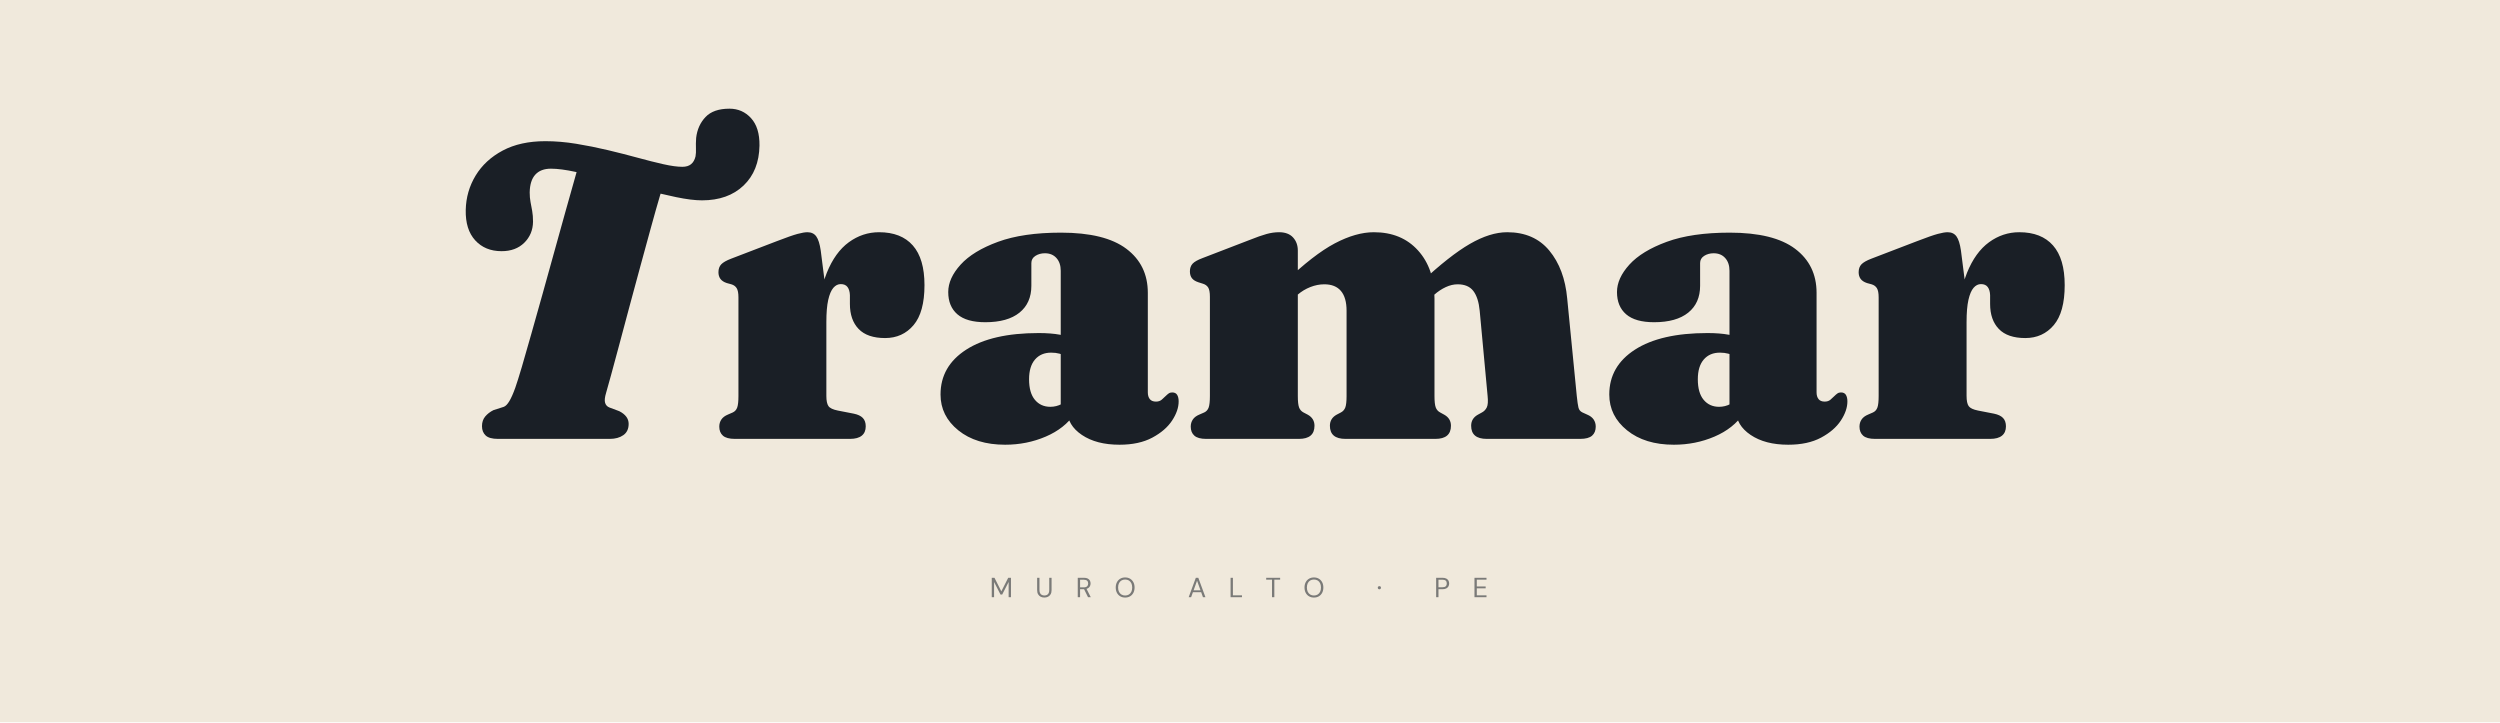
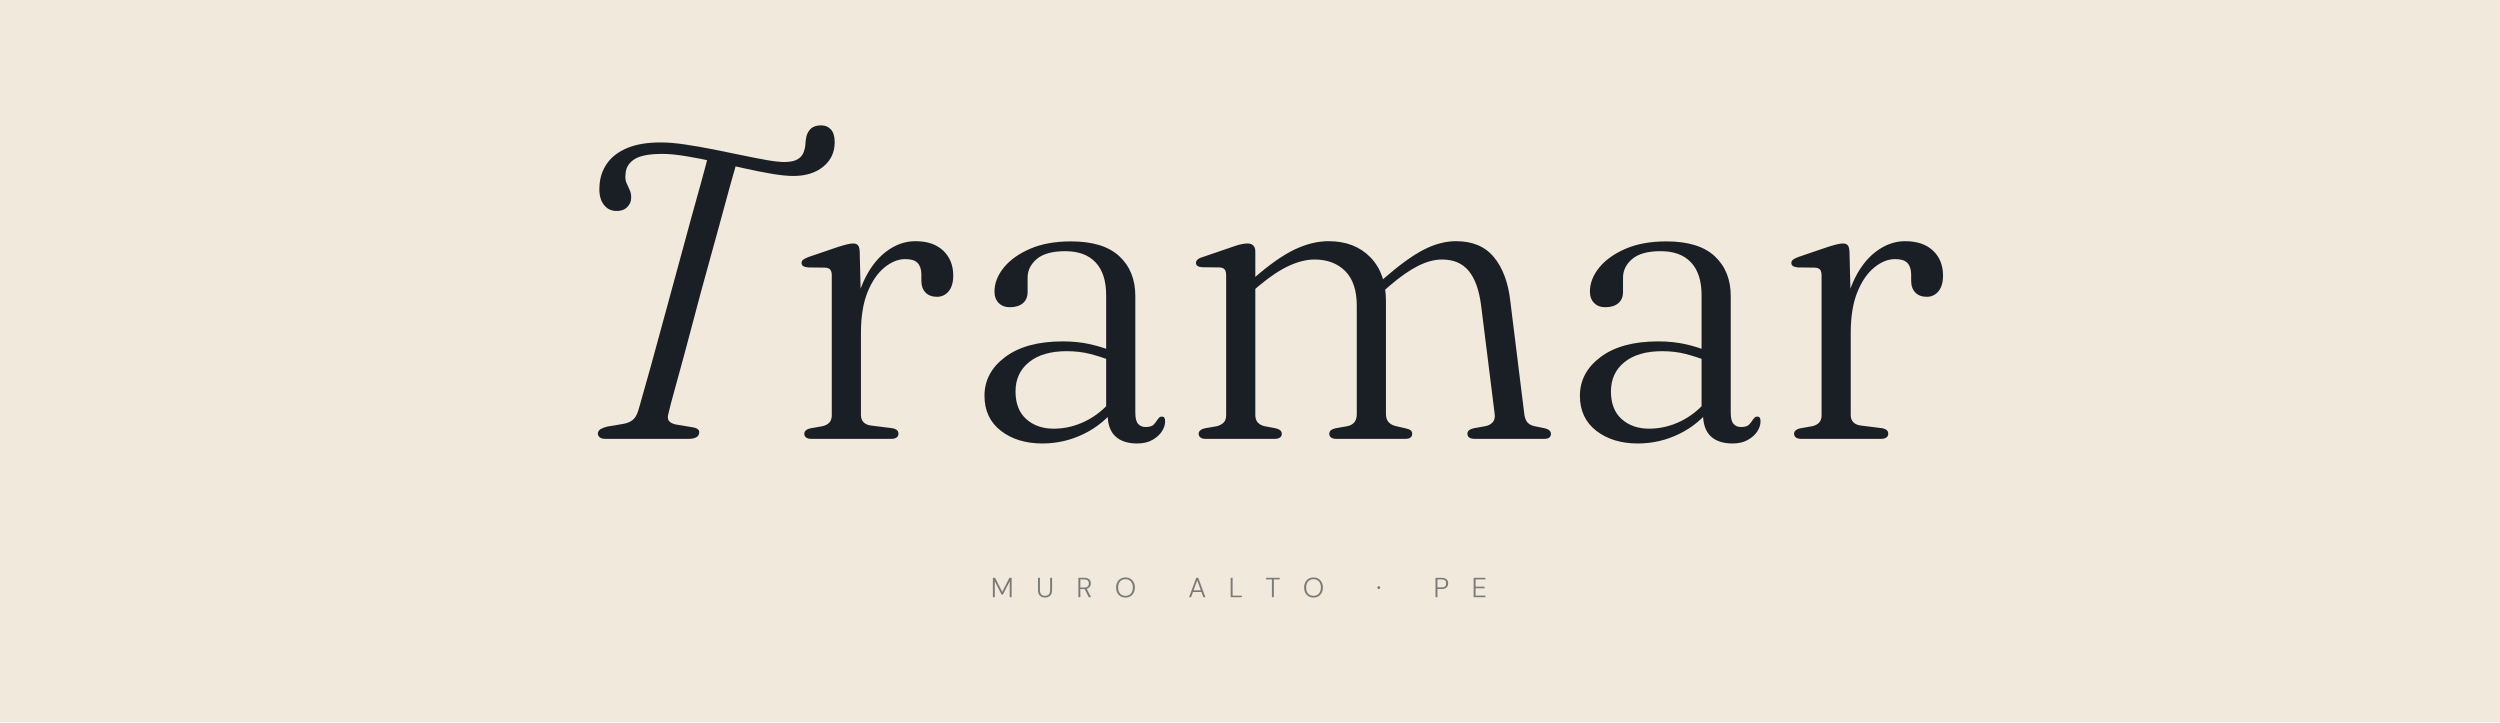
<svg xmlns="http://www.w3.org/2000/svg" viewBox="0 0 900 260" width="900" height="260">
  <rect width="900" height="260" fill="#F0E9DC" />
  <g fill="#1A1F26">
-     <g transform="translate(154.99,158.00) scale(0.075)">
-       <path d="M551 -1429Q623 -1429 699.5 -1416.5Q776 -1404 851.5 -1386.0Q927 -1368 994.5 -1349.5Q1062 -1331 1117.5 -1318.5Q1173 -1306 1209 -1306Q1235 -1306 1250.5 -1318.5Q1266 -1331 1272 -1356Q1275 -1373 1274.0 -1394.5Q1273 -1416 1275 -1445Q1282 -1505 1320.0 -1545.0Q1358 -1585 1435 -1585Q1497 -1585 1538.5 -1539.5Q1580 -1494 1579 -1408Q1577 -1287 1502.5 -1216.0Q1428 -1145 1303 -1145Q1253 -1145 1178.5 -1160.5Q1104 -1176 1019.5 -1198.5Q935 -1221 851.5 -1243.5Q768 -1266 696.5 -1281.5Q625 -1297 578 -1297Q529 -1297 503.0 -1268.5Q477 -1240 476 -1183Q476 -1158 480.0 -1137.0Q484 -1116 488.0 -1094.0Q492 -1072 492 -1042Q491 -982 450.0 -941.5Q409 -901 341 -901Q262 -901 214.5 -953.0Q167 -1005 169 -1099Q171 -1189 216.5 -1264.0Q262 -1339 346.5 -1384.0Q431 -1429 551 -1429ZM843 -222Q833 -189 838.0 -173.0Q843 -157 858 -151L906 -133Q951 -110 951 -72Q951 -36 925.5 -18.0Q900 0 860 0H324Q282 0 264.5 -16.5Q247 -33 247 -61Q247 -89 262.5 -107.5Q278 -126 302 -138L352 -154Q365 -159 378.5 -181.5Q392 -204 407 -246Q418 -277 438.0 -344.5Q458 -412 483.5 -503.0Q509 -594 538.0 -696.5Q567 -799 595.0 -901.5Q623 -1004 648.5 -1094.0Q674 -1184 692.5 -1250.0Q711 -1316 719 -1344L1133 -1265Q1121 -1234 1101.5 -1168.0Q1082 -1102 1058.0 -1014.5Q1034 -927 1007.0 -828.0Q980 -729 954.0 -632.0Q928 -535 905.5 -450.5Q883 -366 866.5 -306.0Q850 -246 843 -222Z" />
+     <g transform="translate(198.04,158.00) scale(0.075)">
+       <path d="M531 -1423Q581 -1423 645.5 -1413.5Q710 -1404 781.0 -1390.0Q852 -1376 918.5 -1362.0Q985 -1348 1039.0 -1338.5Q1093 -1329 1123 -1329Q1164 -1329 1186.0 -1341.0Q1208 -1353 1217 -1376Q1224 -1394 1225.0 -1411.5Q1226 -1429 1229 -1445Q1233 -1471 1250.5 -1488.0Q1268 -1505 1301 -1505Q1330 -1505 1348.0 -1485.0Q1366 -1465 1366 -1424Q1366 -1352 1311.5 -1307.0Q1257 -1262 1167 -1262Q1126 -1262 1064.0 -1272.5Q1002 -1283 930.5 -1299.0Q859 -1315 786.5 -1331.0Q714 -1347 649.5 -1357.5Q585 -1368 539 -1368Q442 -1368 402.5 -1341.0Q363 -1314 362 -1269Q359 -1247 366.5 -1229.0Q374 -1211 382.0 -1194.5Q390 -1178 389 -1156Q389 -1131 369.5 -1112.0Q350 -1093 317 -1094Q278 -1095 255.5 -1127.0Q233 -1159 237 -1214Q240 -1275 273.5 -1322.5Q307 -1370 371.0 -1396.5Q435 -1423 531 -1423ZM568 -122Q561 -97 571.0 -85.5Q581 -74 604 -69L688 -55Q721 -48 715 -26Q713 -13 699.5 -6.5Q686 0 663 0H267Q247 0 238.0 -7.5Q229 -15 229 -27Q231 -40 242.5 -47.0Q254 -54 274 -59L351 -72Q379 -77 396.0 -90.5Q413 -104 423 -135Q436 -182 458.0 -258.5Q480 -335 506.0 -431.5Q532 -528 561.5 -634.5Q591 -741 620.0 -849.5Q649 -958 676.5 -1057.0Q704 -1156 726.5 -1237.0Q749 -1318 762 -1372L901 -1346Q885 -1292 862.5 -1210.0Q840 -1128 813.0 -1028.5Q786 -929 756.0 -821.5Q726 -714 698.0 -607.5Q670 -501 644.5 -406.5Q619 -312 598.5 -238.5Q578 -165 568 -122Z" />
    </g>
-     <g transform="translate(154.99,158.00) scale(0.075)">
-       <path d="M1862 -546Q1862 -698 1902.0 -797.0Q1942 -896 2008.0 -944.0Q2074 -992 2153 -992Q2259 -992 2315.0 -928.5Q2371 -865 2371 -738Q2371 -608 2318.5 -546.0Q2266 -484 2182 -484Q2097 -484 2055.0 -527.5Q2013 -571 2013 -648V-690Q2012 -715 2001.5 -729.0Q1991 -743 1969 -743Q1949 -743 1933.5 -725.0Q1918 -707 1909.0 -667.5Q1900 -628 1900 -561ZM1873 -904 1900 -692V-206Q1900 -172 1910.0 -157.5Q1920 -143 1955 -136L2032 -121Q2061 -115 2075.0 -100.5Q2089 -86 2089 -60Q2089 -31 2070.0 -15.5Q2051 0 2013 0H1461Q1421 0 1403.5 -15.5Q1386 -31 1386 -59Q1386 -78 1396.0 -93.0Q1406 -108 1428 -117L1451 -127Q1466 -134 1472.0 -150.5Q1478 -167 1478 -206V-679Q1478 -710 1469.5 -723.5Q1461 -737 1444 -742L1422 -748Q1401 -755 1391.5 -768.0Q1382 -781 1382 -800Q1382 -824 1395.5 -838.0Q1409 -852 1443 -865L1662 -949Q1732 -976 1762.0 -984.0Q1792 -992 1809 -992Q1837 -992 1851.5 -972.0Q1866 -952 1873 -904Z M3057 -136V-159H3025V-807Q3025 -845 3004.5 -868.0Q2984 -891 2949 -891Q2923 -891 2903.5 -878.5Q2884 -866 2884 -844V-735Q2884 -652 2827.0 -606.0Q2770 -560 2663 -560Q2573 -560 2529.0 -598.0Q2485 -636 2485 -705Q2485 -771 2544.5 -836.5Q2604 -902 2724.0 -946.0Q2844 -990 3026 -990Q3237 -990 3340.0 -912.5Q3443 -835 3443 -701V-223Q3443 -203 3452.5 -191.0Q3462 -179 3482 -179Q3499 -179 3509.5 -188.0Q3520 -197 3529 -206Q3536 -213 3543.0 -218.0Q3550 -223 3560 -223Q3577 -223 3584.0 -211.0Q3591 -199 3591 -180Q3591 -136 3559.5 -88.0Q3528 -40 3464.5 -6.0Q3401 28 3307 28Q3196 28 3126.5 -19.0Q3057 -66 3057 -136ZM2448 -213Q2448 -349 2571.5 -428.5Q2695 -508 2919 -508Q2978 -508 3021.5 -500.0Q3065 -492 3093 -477L3059 -392Q3038 -404 3019.5 -409.0Q3001 -414 2979 -414Q2930 -414 2901.5 -381.0Q2873 -348 2873 -286Q2873 -221 2901.0 -187.5Q2929 -154 2975 -154Q3004 -154 3029.5 -167.5Q3055 -181 3068 -199L3092 -121Q3044 -50 2953.0 -11.0Q2862 28 2758 28Q2619 28 2533.5 -41.0Q2448 -110 2448 -213Z M4163 -904V-206Q4163 -167 4169.0 -151.0Q4175 -135 4190 -127L4211 -116Q4243 -98 4243 -63Q4243 0 4168 0H3723Q3684 0 3666.5 -15.5Q3649 -31 3649 -59Q3649 -78 3659.0 -93.0Q3669 -108 3691 -117L3714 -127Q3729 -134 3735.0 -150.5Q3741 -167 3741 -206V-682Q3741 -714 3732.5 -727.0Q3724 -740 3707 -745L3685 -752Q3664 -759 3654.5 -771.5Q3645 -784 3645 -804Q3645 -827 3658.0 -841.0Q3671 -855 3706 -868L3932 -955Q3982 -975 4013.0 -983.5Q4044 -992 4073 -992Q4117 -992 4140.0 -967.0Q4163 -942 4163 -904ZM4127 -660 4068 -723 4099 -751Q4239 -885 4340.5 -938.5Q4442 -992 4528 -992Q4661 -992 4740.0 -904.5Q4819 -817 4819 -674V-206Q4819 -167 4825.0 -151.0Q4831 -135 4846 -127L4866 -116Q4898 -98 4898 -63Q4898 0 4823 0H4392Q4317 0 4317 -63Q4317 -98 4349 -116L4370 -127Q4385 -135 4391.0 -151.0Q4397 -167 4397 -206V-615Q4397 -678 4370.0 -710.0Q4343 -742 4290 -742Q4257 -742 4223.5 -729.0Q4190 -716 4162 -692ZM4783 -660 4724 -723 4754 -751Q4892 -880 4989.0 -936.0Q5086 -992 5168 -992Q5297 -992 5370.0 -904.0Q5443 -816 5456 -674L5502 -206Q5506 -167 5510.0 -150.5Q5514 -134 5529 -127L5551 -117Q5573 -108 5583.0 -93.0Q5593 -78 5593 -59Q5593 -31 5575.5 -15.5Q5558 0 5518 0H5070Q4995 0 4995 -63Q4995 -98 5027 -116L5047 -127Q5062 -135 5070.0 -151.0Q5078 -167 5074 -206L5036 -615Q5030 -678 5005.5 -710.0Q4981 -742 4930 -742Q4902 -742 4873.0 -728.5Q4844 -715 4818 -692Z M6267 -136V-159H6235V-807Q6235 -845 6214.5 -868.0Q6194 -891 6159 -891Q6133 -891 6113.5 -878.5Q6094 -866 6094 -844V-735Q6094 -652 6037.0 -606.0Q5980 -560 5873 -560Q5783 -560 5739.0 -598.0Q5695 -636 5695 -705Q5695 -771 5754.5 -836.5Q5814 -902 5934.0 -946.0Q6054 -990 6236 -990Q6447 -990 6550.0 -912.5Q6653 -835 6653 -701V-223Q6653 -203 6662.5 -191.0Q6672 -179 6692 -179Q6709 -179 6719.5 -188.0Q6730 -197 6739 -206Q6746 -213 6753.0 -218.0Q6760 -223 6770 -223Q6787 -223 6794.0 -211.0Q6801 -199 6801 -180Q6801 -136 6769.5 -88.0Q6738 -40 6674.5 -6.0Q6611 28 6517 28Q6406 28 6336.5 -19.0Q6267 -66 6267 -136ZM5658 -213Q5658 -349 5781.5 -428.5Q5905 -508 6129 -508Q6188 -508 6231.5 -500.0Q6275 -492 6303 -477L6269 -392Q6248 -404 6229.5 -409.0Q6211 -414 6189 -414Q6140 -414 6111.5 -381.0Q6083 -348 6083 -286Q6083 -221 6111.0 -187.5Q6139 -154 6185 -154Q6214 -154 6239.5 -167.5Q6265 -181 6278 -199L6302 -121Q6254 -50 6163.0 -11.0Q6072 28 5968 28Q5829 28 5743.5 -41.0Q5658 -110 5658 -213Z M7335 -546Q7335 -698 7375.0 -797.0Q7415 -896 7481.0 -944.0Q7547 -992 7626 -992Q7732 -992 7788.0 -928.5Q7844 -865 7844 -738Q7844 -608 7791.5 -546.0Q7739 -484 7655 -484Q7570 -484 7528.0 -527.5Q7486 -571 7486 -648V-690Q7485 -715 7474.5 -729.0Q7464 -743 7442 -743Q7422 -743 7406.5 -725.0Q7391 -707 7382.0 -667.5Q7373 -628 7373 -561ZM7346 -904 7373 -692V-206Q7373 -172 7383.0 -157.5Q7393 -143 7428 -136L7505 -121Q7534 -115 7548.0 -100.5Q7562 -86 7562 -60Q7562 -31 7543.0 -15.5Q7524 0 7486 0H6934Q6894 0 6876.5 -15.5Q6859 -31 6859 -59Q6859 -78 6869.0 -93.0Q6879 -108 6901 -117L6924 -127Q6939 -134 6945.0 -150.5Q6951 -167 6951 -206V-679Q6951 -710 6942.5 -723.5Q6934 -737 6917 -742L6895 -748Q6874 -755 6864.5 -768.0Q6855 -781 6855 -800Q6855 -824 6868.5 -838.0Q6882 -852 6916 -865L7135 -949Q7205 -976 7235.0 -984.0Q7265 -992 7282 -992Q7310 -992 7324.5 -972.0Q7339 -952 7346 -904Z" />
+     <g transform="translate(198.04,158.00) scale(0.075)">
+       <path d="M1459 -513Q1459 -652 1501.5 -749.0Q1544 -846 1611.0 -897.5Q1678 -949 1753 -949Q1839 -949 1887.0 -903.5Q1935 -858 1935 -784Q1935 -735 1913.0 -708.5Q1891 -682 1857 -682Q1822 -682 1802.0 -702.5Q1782 -723 1782 -760V-792Q1781 -827 1763.5 -845.0Q1746 -863 1705 -863Q1654 -863 1604.5 -822.5Q1555 -782 1523.5 -704.0Q1492 -626 1492 -508ZM1486 -899 1492 -656V-114Q1492 -93 1504.5 -80.0Q1517 -67 1541 -64L1637 -52Q1654 -50 1663.0 -43.5Q1672 -37 1672 -25Q1672 -13 1663.0 -6.5Q1654 0 1635 0H1255Q1238 0 1229.0 -6.5Q1220 -13 1220 -25Q1220 -34 1228.0 -41.0Q1236 -48 1251 -51L1308 -61Q1329 -66 1340.5 -78.5Q1352 -91 1352 -114V-784Q1352 -803 1345.0 -812.0Q1338 -821 1320 -822L1237 -823Q1221 -825 1214.0 -830.0Q1207 -835 1207 -844Q1207 -854 1214.5 -860.0Q1222 -866 1240 -873L1384 -922Q1413 -931 1428.5 -934.5Q1444 -938 1454 -938Q1470 -938 1477.5 -929.5Q1485 -921 1486 -899Z M2676 -119V-137L2669 -145V-690Q2669 -793 2618.5 -847.0Q2568 -901 2473 -901Q2380 -901 2336.0 -863.5Q2292 -826 2292 -774V-706Q2292 -670 2269.0 -651.0Q2246 -632 2207 -632Q2173 -632 2153.0 -652.5Q2133 -673 2133 -707Q2133 -767 2177.5 -822.0Q2222 -877 2304.0 -912.5Q2386 -948 2500 -948Q2656 -948 2732.5 -876.5Q2809 -805 2809 -686V-125Q2809 -87 2822.5 -72.0Q2836 -57 2858 -57Q2886 -57 2897.0 -68.5Q2908 -80 2915 -92Q2920 -98 2924.0 -102.5Q2928 -107 2936 -107Q2945 -107 2948.5 -101.5Q2952 -96 2952 -84Q2952 -60 2936.5 -36.0Q2921 -12 2891.0 5.0Q2861 22 2818 22Q2749 22 2712.5 -13.0Q2676 -48 2676 -119ZM2085 -207Q2085 -319 2185.0 -393.5Q2285 -468 2461 -468Q2533 -468 2594.0 -454.0Q2655 -440 2704 -419L2693 -375Q2645 -394 2593.0 -407.5Q2541 -421 2480 -421Q2364 -421 2299.0 -368.5Q2234 -316 2234 -228Q2234 -141 2285.5 -95.0Q2337 -49 2417 -49Q2496 -49 2569.5 -85.0Q2643 -121 2699 -190L2719 -154Q2656 -70 2562.0 -24.0Q2468 22 2363 22Q2242 22 2163.5 -39.0Q2085 -100 2085 -207Z M3385 -899V-115Q3385 -92 3396.5 -79.0Q3408 -66 3429 -61L3482 -51Q3512 -44 3512 -25Q3512 0 3476 0H3147Q3131 0 3122.0 -6.5Q3113 -13 3113 -25Q3113 -34 3121.0 -41.0Q3129 -48 3144 -51L3201 -61Q3222 -67 3233.5 -79.0Q3245 -91 3245 -114V-784Q3245 -804 3238.0 -813.0Q3231 -822 3213 -823L3130 -824Q3114 -825 3107.0 -830.5Q3100 -836 3100 -845Q3100 -853 3107.5 -860.5Q3115 -868 3133 -873L3279 -923Q3304 -932 3320.0 -935.0Q3336 -938 3347 -938Q3366 -938 3375.5 -928.0Q3385 -918 3385 -899ZM3358 -697 3327 -729 3375 -769Q3488 -868 3572.5 -908.5Q3657 -949 3737 -949Q3861 -949 3936.5 -872.5Q4012 -796 4012 -661V-120Q4012 -94 4025.0 -80.0Q4038 -66 4061 -61L4109 -50Q4138 -44 4138 -25Q4138 0 4104 0H3776Q3740 0 3740 -25Q3740 -44 3770 -51L3827 -61Q3850 -66 3861.0 -80.5Q3872 -95 3872 -119V-639Q3872 -750 3816.5 -805.5Q3761 -861 3669 -861Q3613 -861 3548.0 -831.5Q3483 -802 3405 -737ZM3986 -697 3953 -729 4001 -769Q4112 -866 4192.0 -907.5Q4272 -949 4349 -949Q4467 -949 4530.5 -872.0Q4594 -795 4609 -661L4676 -120Q4679 -94 4690.5 -80.0Q4702 -66 4725 -61L4774 -51Q4788 -48 4796.0 -41.0Q4804 -34 4804 -25Q4804 -13 4796.5 -6.5Q4789 0 4769 0H4440Q4403 0 4403 -25Q4403 -44 4433 -51L4489 -61Q4513 -66 4525.0 -80.5Q4537 -95 4534 -119L4469 -639Q4455 -750 4410.0 -805.5Q4365 -861 4281 -861Q4228 -861 4167.5 -831.0Q4107 -801 4032 -737Z M5534 -119V-137L5527 -145V-690Q5527 -793 5476.5 -847.0Q5426 -901 5331 -901Q5238 -901 5194.0 -863.5Q5150 -826 5150 -774V-706Q5150 -670 5127.0 -651.0Q5104 -632 5065 -632Q5031 -632 5011.0 -652.5Q4991 -673 4991 -707Q4991 -767 5035.5 -822.0Q5080 -877 5162.0 -912.5Q5244 -948 5358 -948Q5514 -948 5590.5 -876.5Q5667 -805 5667 -686V-125Q5667 -87 5680.5 -72.0Q5694 -57 5716 -57Q5744 -57 5755.0 -68.5Q5766 -80 5773 -92Q5778 -98 5782.0 -102.5Q5786 -107 5794 -107Q5803 -107 5806.5 -101.5Q5810 -96 5810 -84Q5810 -60 5794.5 -36.0Q5779 -12 5749.0 5.0Q5719 22 5676 22Q5607 22 5570.5 -13.0Q5534 -48 5534 -119ZM4943 -207Q4943 -319 5043.0 -393.5Q5143 -468 5319 -468Q5391 -468 5452.0 -454.0Q5513 -440 5562 -419L5551 -375Q5503 -394 5451.0 -407.5Q5399 -421 5338 -421Q5222 -421 5157.0 -368.5Q5092 -316 5092 -228Q5092 -141 5143.5 -95.0Q5195 -49 5275 -49Q5354 -49 5427.5 -85.0Q5501 -121 5557 -190L5577 -154Q5514 -70 5420.0 -24.0Q5326 22 5221 22Q5100 22 5021.5 -39.0Q4943 -100 4943 -207Z M6210 -513Q6210 -652 6252.5 -749.0Q6295 -846 6362.0 -897.5Q6429 -949 6504 -949Q6590 -949 6638.0 -903.5Q6686 -858 6686 -784Q6686 -735 6664.0 -708.5Q6642 -682 6608 -682Q6573 -682 6553.0 -702.5Q6533 -723 6533 -760V-792Q6532 -827 6514.5 -845.0Q6497 -863 6456 -863Q6405 -863 6355.5 -822.5Q6306 -782 6274.5 -704.0Q6243 -626 6243 -508ZM6237 -899 6243 -656V-114Q6243 -93 6255.5 -80.0Q6268 -67 6292 -64L6388 -52Q6405 -50 6414.0 -43.5Q6423 -37 6423 -25Q6423 -13 6414.0 -6.5Q6405 0 6386 0H6006Q5989 0 5980.0 -6.5Q5971 -13 5971 -25Q5971 -34 5979.0 -41.0Q5987 -48 6002 -51L6059 -61Q6080 -66 6091.5 -78.5Q6103 -91 6103 -114V-784Q6103 -803 6096.0 -812.0Q6089 -821 6071 -822L5988 -823Q5972 -825 5965.0 -830.0Q5958 -835 5958 -844Q5958 -854 5965.5 -860.0Q5973 -866 5991 -873L6135 -922Q6164 -931 6179.5 -934.5Q6195 -938 6205 -938Q6221 -938 6228.5 -929.5Q6236 -921 6237 -899Z" />
    </g>
  </g>
  <g fill="#1A1F26" opacity="0.55">
-     <g transform="translate(356.28,215.00) scale(0.01)">
-       <path d="M75 0V-700H173L420 -211L668 -700H767V0H683V-550L452 -98H389L159 -548V0Z M1968.0 12Q1896.0 12 1837.5 -17.0Q1779.0 -46 1744.0 -105.5Q1709.0 -165 1709.0 -258V-700H1793.0V-257Q1793.0 -189 1815.5 -146.0Q1838.0 -103 1878.0 -83.0Q1918.0 -63 1970.0 -63Q2023.0 -63 2062.0 -83.0Q2101.0 -103 2123.0 -146.0Q2145.0 -189 2145.0 -257V-700H2229.0V-258Q2229.0 -165 2194.0 -105.5Q2159.0 -46 2100.0 -17.0Q2041.0 12 1968.0 12Z M3171.0 0V-700H3397.0Q3479.0 -700 3531.0 -672.5Q3583.0 -645 3608.0 -599.0Q3633.0 -553 3633.0 -495Q3633.0 -439 3607.5 -392.0Q3582.0 -345 3529.0 -317.0Q3476.0 -289 3393.0 -289H3255.0V0ZM3541.0 0 3387.0 -313H3481.0L3640.0 0ZM3255.0 -355H3391.0Q3471.0 -355 3508.5 -394.0Q3546.0 -433 3546.0 -494Q3546.0 -556 3509.5 -592.5Q3473.0 -629 3390.0 -629H3255.0Z M4877.0 12Q4776.0 12 4699.5 -33.5Q4623.0 -79 4580.5 -160.5Q4538.0 -242 4538.0 -350Q4538.0 -457 4580.5 -538.5Q4623.0 -620 4699.5 -666.0Q4776.0 -712 4877.0 -712Q4980.0 -712 5056.0 -666.0Q5132.0 -620 5174.5 -538.5Q5217.0 -457 5217.0 -350Q5217.0 -242 5174.5 -160.5Q5132.0 -79 5056.0 -33.5Q4980.0 12 4877.0 12ZM4877.0 -62Q4953.0 -62 5010.5 -96.5Q5068.0 -131 5099.5 -195.5Q5131.0 -260 5131.0 -350Q5131.0 -440 5099.5 -504.5Q5068.0 -569 5010.5 -603.0Q4953.0 -637 4877.0 -637Q4802.0 -637 4744.5 -603.0Q4687.0 -569 4655.5 -504.5Q4624.0 -440 4624.0 -350Q4624.0 -260 4655.5 -195.5Q4687.0 -131 4744.5 -96.5Q4802.0 -62 4877.0 -62Z M7164.0 0 7422.0 -700H7511.0L7768.0 0H7679.0L7466.0 -595L7252.0 0ZM7282.0 -180 7306.0 -248H7623.0L7647.0 -180Z M8673.0 0V-700H8757.0V-67H9083.0V0Z M10164.0 0V-631H9955.0V-700H10457.0V-631H10248.0V0Z M11673.0 12Q11572.0 12 11495.5 -33.5Q11419.0 -79 11376.5 -160.5Q11334.0 -242 11334.0 -350Q11334.0 -457 11376.5 -538.5Q11419.0 -620 11495.5 -666.0Q11572.0 -712 11673.0 -712Q11776.0 -712 11852.0 -666.0Q11928.0 -620 11970.5 -538.5Q12013.0 -457 12013.0 -350Q12013.0 -242 11970.5 -160.5Q11928.0 -79 11852.0 -33.5Q11776.0 12 11673.0 12ZM11673.0 -62Q11749.0 -62 11806.5 -96.5Q11864.0 -131 11895.5 -195.5Q11927.0 -260 11927.0 -350Q11927.0 -440 11895.5 -504.5Q11864.0 -569 11806.5 -603.0Q11749.0 -637 11673.0 -637Q11598.0 -637 11540.5 -603.0Q11483.0 -569 11451.5 -504.5Q11420.0 -440 11420.0 -350Q11420.0 -260 11451.5 -195.5Q11483.0 -131 11540.5 -96.5Q11598.0 -62 11673.0 -62Z M14030.0 -285Q14005.0 -285 13988.5 -301.5Q13972.0 -318 13972.0 -342Q13972.0 -367 13988.5 -383.0Q14005.0 -399 14030.0 -399Q14055.0 -399 14071.0 -383.0Q14087.0 -367 14087.0 -342Q14087.0 -318 14071.0 -301.5Q14055.0 -285 14030.0 -285Z M16073.0 0V-700H16301.0Q16384.0 -700 16437.5 -672.5Q16491.0 -645 16516.5 -599.0Q16542.0 -553 16542.0 -494Q16542.0 -437 16516.5 -390.5Q16491.0 -344 16438.0 -316.0Q16385.0 -288 16301.0 -288H16157.0V0ZM16157.0 -359H16300.0Q16384.0 -359 16420.0 -396.0Q16456.0 -433 16456.0 -494Q16456.0 -559 16420.0 -594.5Q16384.0 -630 16300.0 -630H16157.0Z M17453.0 0V-700H17886.0V-631H17537.0V-387H17856.0V-319H17537.0V-69H17886.0V0Z" />
+     <g transform="translate(356.65,215.00) scale(0.01)">
+       <path d="M78 0V-700H159L415 -195L673 -700H754V0H684V-572L442 -98H390L148 -570V0Z M1956.0 12Q1885.0 12 1827.5 -16.0Q1770.0 -44 1736.0 -103.5Q1702.0 -163 1702.0 -255V-700H1772.0V-254Q1772.0 -183 1795.5 -137.5Q1819.0 -92 1861.0 -71.0Q1903.0 -50 1957.0 -50Q2012.0 -50 2053.0 -71.0Q2094.0 -92 2117.0 -137.5Q2140.0 -183 2140.0 -254V-700H2210.0V-255Q2210.0 -163 2176.0 -103.5Q2142.0 -44 2084.5 -16.0Q2027.0 12 1956.0 12Z M3157.0 0V-700H3373.0Q3454.0 -700 3505.5 -673.0Q3557.0 -646 3581.0 -600.5Q3605.0 -555 3605.0 -497Q3605.0 -441 3580.5 -394.5Q3556.0 -348 3503.5 -320.5Q3451.0 -293 3369.0 -293H3227.0V0ZM3530.0 0 3373.0 -315H3452.0L3613.0 0ZM3227.0 -350H3368.0Q3454.0 -350 3493.5 -391.0Q3533.0 -432 3533.0 -497Q3533.0 -564 3494.5 -602.5Q3456.0 -641 3367.0 -641H3227.0Z M4852.0 12Q4751.0 12 4675.0 -33.5Q4599.0 -79 4557.0 -160.5Q4515.0 -242 4515.0 -350Q4515.0 -457 4557.0 -538.5Q4599.0 -620 4675.0 -666.0Q4751.0 -712 4852.0 -712Q4955.0 -712 5030.0 -666.0Q5105.0 -620 5147.5 -538.5Q5190.0 -457 5190.0 -350Q5190.0 -242 5147.5 -160.5Q5105.0 -79 5030.0 -33.5Q4955.0 12 4852.0 12ZM4852.0 -49Q4931.0 -49 4991.0 -85.0Q5051.0 -121 5084.5 -188.5Q5118.0 -256 5118.0 -350Q5118.0 -444 5085.0 -511.0Q5052.0 -578 4991.5 -614.0Q4931.0 -650 4852.0 -650Q4774.0 -650 4713.0 -614.0Q4652.0 -578 4619.5 -511.0Q4587.0 -444 4587.0 -350Q4587.0 -256 4619.5 -188.5Q4652.0 -121 4713.0 -85.0Q4774.0 -49 4852.0 -49Z M7141.0 0 7399.0 -700H7471.0L7729.0 0H7655.0L7435.0 -608L7214.0 0ZM7259.0 -189 7280.0 -247H7589.0L7610.0 -189Z M8639.0 0V-700H8709.0V-57H9040.0V0Z M10123.0 0V-642H9913.0V-700H10403.0V-642H10193.0V0Z M11621.0 12Q11520.0 12 11444.0 -33.5Q11368.0 -79 11326.0 -160.5Q11284.0 -242 11284.0 -350Q11284.0 -457 11326.0 -538.5Q11368.0 -620 11444.0 -666.0Q11520.0 -712 11621.0 -712Q11724.0 -712 11799.0 -666.0Q11874.0 -620 11916.5 -538.5Q11959.0 -457 11959.0 -350Q11959.0 -242 11916.5 -160.5Q11874.0 -79 11799.0 -33.5Q11724.0 12 11621.0 12ZM11621.0 -49Q11700.0 -49 11760.0 -85.0Q11820.0 -121 11853.5 -188.5Q11887.0 -256 11887.0 -350Q11887.0 -444 11854.0 -511.0Q11821.0 -578 11760.5 -614.0Q11700.0 -650 11621.0 -650Q11543.0 -650 11482.0 -614.0Q11421.0 -578 11388.5 -511.0Q11356.0 -444 11356.0 -350Q11356.0 -256 11388.5 -188.5Q11421.0 -121 11482.0 -85.0Q11543.0 -49 11621.0 -49Z M13971.0 -295Q13949.0 -295 13934.5 -310.0Q13920.0 -325 13920.0 -347Q13920.0 -369 13934.5 -383.5Q13949.0 -398 13971.0 -398Q13993.0 -398 14007.5 -383.5Q14022.0 -369 14022.0 -347Q14022.0 -325 14008.0 -310.0Q13994.0 -295 13971.0 -295Z M16013.0 0V-700H16232.0Q16314.0 -700 16367.0 -673.0Q16420.0 -646 16445.0 -601.0Q16470.0 -556 16470.0 -497Q16470.0 -441 16445.0 -395.0Q16420.0 -349 16367.5 -322.0Q16315.0 -295 16232.0 -295H16083.0V0ZM16083.0 -355H16233.0Q16322.0 -355 16360.0 -394.0Q16398.0 -433 16398.0 -497Q16398.0 -567 16360.0 -604.0Q16322.0 -641 16233.0 -641H16083.0Z M17386.0 0V-700H17811.0V-642H17456.0V-381H17781.0V-323H17456.0V-58H17811.0V0Z" />
    </g>
  </g>
</svg>
